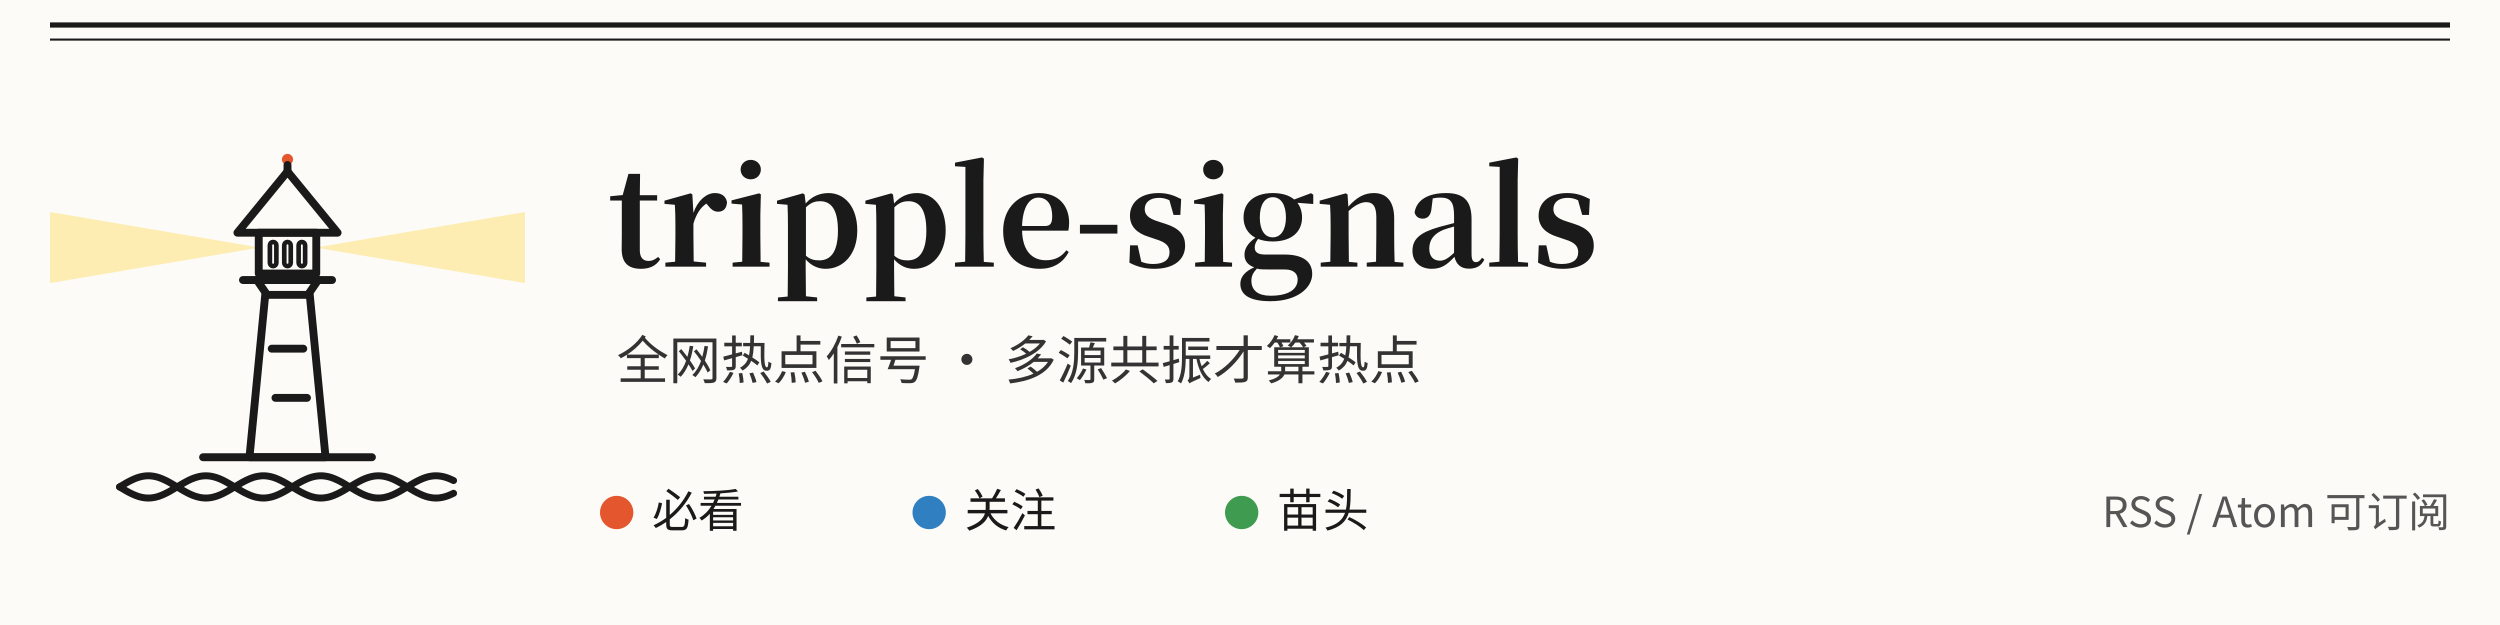
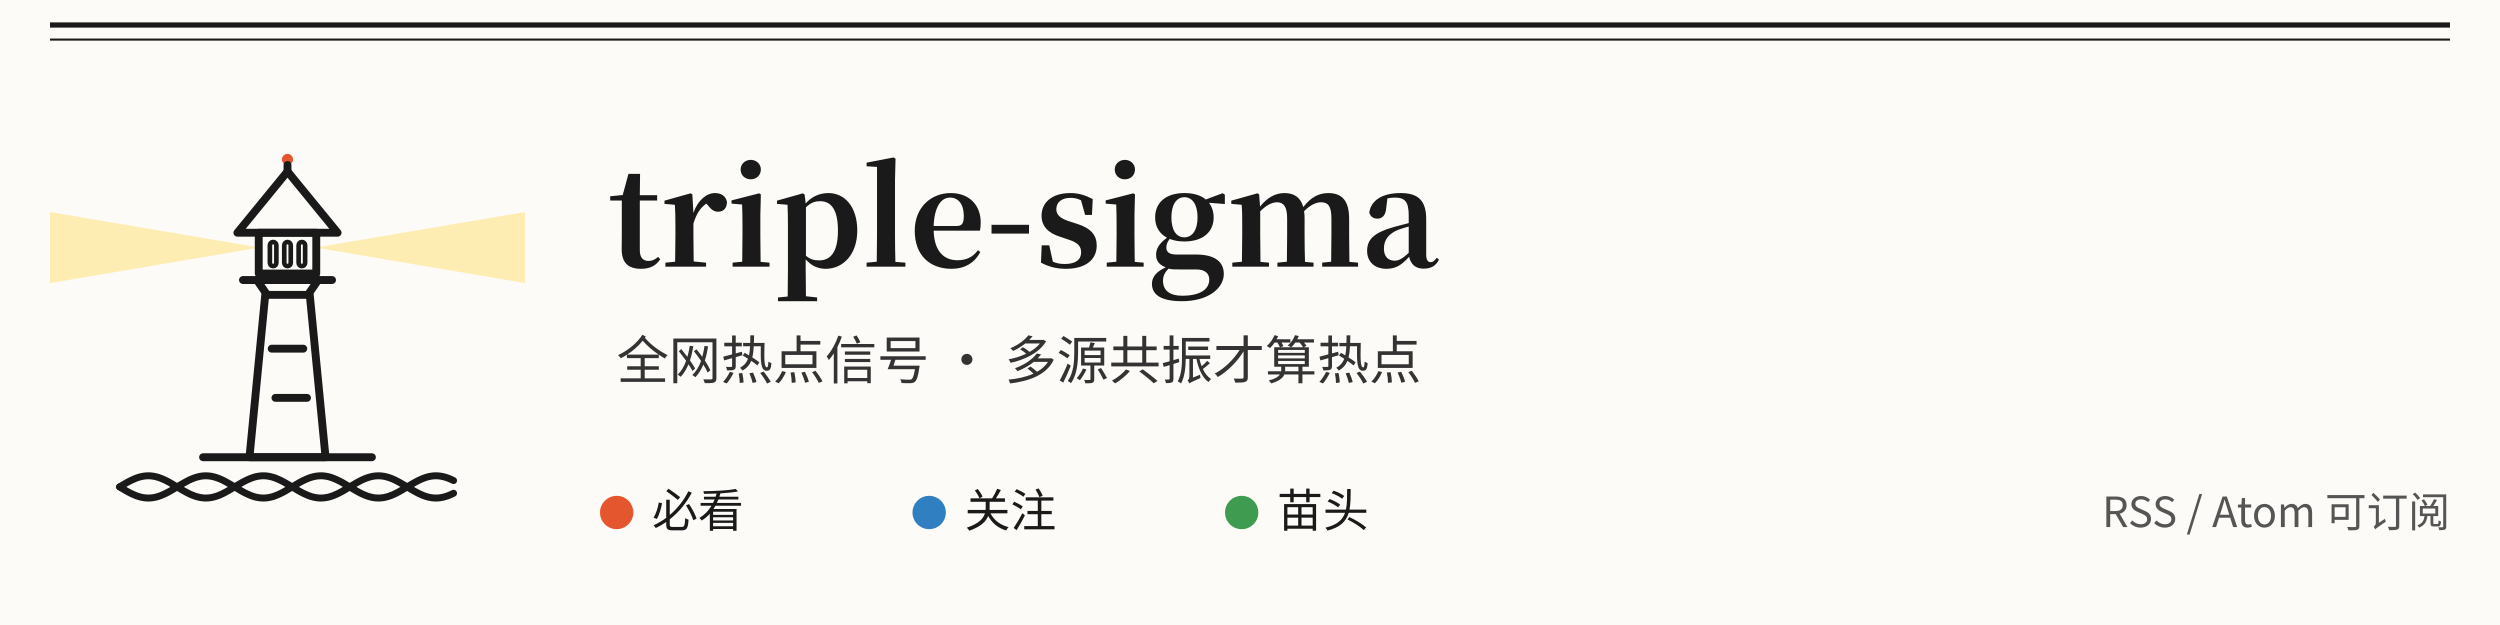
<svg xmlns="http://www.w3.org/2000/svg" viewBox="0 0 1200 300">
  <rect width="1200" height="300" fill="#FDFBF7" />
  <line x1="24" y1="12" x2="1176" y2="12" stroke="#1A1A1A" stroke-width="2.5" />
  <line x1="24" y1="19" x2="1176" y2="19" stroke="#1A1A1A" stroke-width="1" />
  <svg x="24" y="36" width="228" height="228" viewBox="0 0 1024 1024">
    <defs>
      <clipPath id="clipF">
        <rect width="1024" height="1024" rx="210" />
      </clipPath>
    </defs>
    <rect width="1024" height="1024" rx="210" fill="#FDFBF7" />
    <g clip-path="url(#clipF)">
      <polygon points="452,372 -20,292 -20,452" fill="#FFC800" opacity="0.28" />
      <polygon points="572,372 1044,292 1044,452" fill="#FFC800" opacity="0.28" />
      <circle cx="512" cy="182" r="12" fill="#E4572E" />
      <line x1="512" y1="194" x2="512" y2="208" stroke="#1A1A1A" stroke-width="17" fill="none" stroke-linecap="round" stroke-linejoin="round" />
      <path d="M 404 340 L 512 208 L 620 340 Z" stroke="#1A1A1A" stroke-width="17" fill="none" stroke-linecap="round" stroke-linejoin="round" />
      <path d="M 450 340 L 574 340 L 574 428 L 450 428 Z" stroke="#1A1A1A" stroke-width="17" fill="none" stroke-linecap="round" stroke-linejoin="round" />
      <rect x="474" y="360" width="14" height="52" rx="7" stroke="#1A1A1A" stroke-width="10" fill="none" stroke-linecap="round" />
      <rect x="505" y="360" width="14" height="52" rx="7" stroke="#1A1A1A" stroke-width="10" fill="none" stroke-linecap="round" />
      <rect x="536" y="360" width="14" height="52" rx="7" stroke="#1A1A1A" stroke-width="10" fill="none" stroke-linecap="round" />
      <line x1="416" y1="442" x2="608" y2="442" stroke="#1A1A1A" stroke-width="17" fill="none" stroke-linecap="round" stroke-linejoin="round" />
      <line x1="446" y1="442" x2="468" y2="474" stroke="#1A1A1A" stroke-width="17" fill="none" stroke-linecap="round" stroke-linejoin="round" />
      <line x1="578" y1="442" x2="556" y2="474" stroke="#1A1A1A" stroke-width="17" fill="none" stroke-linecap="round" stroke-linejoin="round" />
      <path d="M 464 474 L 560 474 L 594 824 L 430 824 Z" stroke="#1A1A1A" stroke-width="17" fill="none" stroke-linecap="round" stroke-linejoin="round" />
      <line x1="478" y1="590" x2="546" y2="590" stroke="#1A1A1A" stroke-width="17" fill="none" stroke-linecap="round" stroke-linejoin="round" />
      <line x1="486" y1="696" x2="554" y2="696" stroke="#1A1A1A" stroke-width="17" fill="none" stroke-linecap="round" stroke-linejoin="round" />
      <line x1="330" y1="824" x2="694" y2="824" stroke="#1A1A1A" stroke-width="17" fill="none" stroke-linecap="round" stroke-linejoin="round" />
      <path d="M 150,888.0 L 156,891.6 L 162,895.2 L 168,898.6 L 174,901.7 L 180,904.5 L 186,907.0 L 192,909.0 L 198,910.5 L 204,911.5 L 210,912.0 L 216,911.9 L 222,911.2 L 228,910.1 L 234,908.4 L 240,906.2 L 246,903.6 L 252,900.7 L 258,897.5 L 264,894.0 L 270,890.4 L 276,886.8 L 282,883.2 L 288,879.7 L 294,876.4 L 300,873.3 L 306,870.6 L 312,868.3 L 318,866.5 L 324,865.1 L 330,864.3 L 336,864.0 L 342,864.3 L 348,865.1 L 354,866.5 L 360,868.3 L 366,870.6 L 372,873.3 L 378,876.4 L 384,879.7 L 390,883.2 L 396,886.8 L 402,890.4 L 408,894.0 L 414,897.5 L 420,900.7 L 426,903.6 L 432,906.2 L 438,908.4 L 444,910.1 L 450,911.2 L 456,911.9 L 462,912.0 L 468,911.5 L 474,910.5 L 480,909.0 L 486,907.0 L 492,904.5 L 498,901.7 L 504,898.6 L 510,895.2 L 516,891.6 L 522,888.0 L 528,884.4 L 534,880.8 L 540,877.4 L 546,874.3 L 552,871.5 L 558,869.0 L 564,867.0 L 570,865.5 L 576,864.5 L 582,864.0 L 588,864.1 L 594,864.8 L 600,865.9 L 606,867.6 L 612,869.8 L 618,872.4 L 624,875.3 L 630,878.5 L 636,882.0 L 642,885.6 L 648,889.2 L 654,892.8 L 660,896.3 L 666,899.6 L 672,902.7 L 678,905.4 L 684,907.7 L 690,909.5 L 696,910.9 L 702,911.7 L 708,912.0 L 714,911.7 L 720,910.9 L 726,909.5 L 732,907.7 L 738,905.4 L 744,902.7 L 750,899.6 L 756,896.3 L 762,892.8 L 768,889.2 L 774,885.6 L 780,882.0 L 786,878.5 L 792,875.3 L 798,872.4 L 804,869.8 L 810,867.6 L 816,865.9 L 822,864.8 L 828,864.1 L 834,864.0 L 840,864.5 L 846,865.5 L 852,867.0 L 858,869.0 L 864,871.5 L 870,874.3" fill="none" stroke="#1A1A1A" stroke-width="15" stroke-linecap="round" stroke-linejoin="round" />
      <path d="M 150,888.0 L 156,884.4 L 162,880.8 L 168,877.4 L 174,874.3 L 180,871.5 L 186,869.0 L 192,867.0 L 198,865.5 L 204,864.5 L 210,864.0 L 216,864.1 L 222,864.8 L 228,865.9 L 234,867.6 L 240,869.8 L 246,872.4 L 252,875.3 L 258,878.5 L 264,882.0 L 270,885.6 L 276,889.2 L 282,892.8 L 288,896.3 L 294,899.6 L 300,902.7 L 306,905.4 L 312,907.7 L 318,909.5 L 324,910.9 L 330,911.7 L 336,912.0 L 342,911.7 L 348,910.9 L 354,909.5 L 360,907.7 L 366,905.4 L 372,902.7 L 378,899.6 L 384,896.3 L 390,892.8 L 396,889.2 L 402,885.6 L 408,882.0 L 414,878.5 L 420,875.3 L 426,872.4 L 432,869.8 L 438,867.6 L 444,865.9 L 450,864.8 L 456,864.1 L 462,864.0 L 468,864.5 L 474,865.5 L 480,867.0 L 486,869.0 L 492,871.5 L 498,874.3 L 504,877.4 L 510,880.8 L 516,884.4 L 522,888.0 L 528,891.6 L 534,895.2 L 540,898.6 L 546,901.7 L 552,904.5 L 558,907.0 L 564,909.0 L 570,910.5 L 576,911.5 L 582,912.0 L 588,911.9 L 594,911.2 L 600,910.1 L 606,908.4 L 612,906.2 L 618,903.6 L 624,900.7 L 630,897.5 L 636,894.0 L 642,890.4 L 648,886.8 L 654,883.2 L 660,879.7 L 666,876.4 L 672,873.3 L 678,870.6 L 684,868.3 L 690,866.5 L 696,865.1 L 702,864.3 L 708,864.0 L 714,864.3 L 720,865.1 L 726,866.5 L 732,868.3 L 738,870.6 L 744,873.3 L 750,876.4 L 756,879.7 L 762,883.2 L 768,886.8 L 774,890.4 L 780,894.0 L 786,897.5 L 792,900.7 L 798,903.6 L 804,906.2 L 810,908.4 L 816,910.1 L 822,911.2 L 828,911.9 L 834,912.0 L 840,911.5 L 846,910.5 L 852,909.0 L 858,907.0 L 864,904.5 L 870,901.7" fill="none" stroke="#1A1A1A" stroke-width="15" stroke-linecap="round" stroke-linejoin="round" />
    </g>
  </svg>
-   <text x="292" y="128" font-family="'Noto Serif CJK SC','Noto Serif',Georgia,serif" font-weight="700" font-size="64" fill="#1A1A1A">tripple-signals</text>
+   <text x="292" y="128" font-family="'Noto Serif CJK SC','Noto Serif',Georgia,serif" font-weight="700" font-size="64" fill="#1A1A1A">triple-sigma</text>
  <text x="296" y="182" font-family="'Noto Sans CJK SC','Noto Sans',sans-serif" font-size="25" fill="#333333">全网热点信号 · 多源共振才算热点</text>
  <circle cx="296" cy="246" r="8" fill="#E4572E" />
  <text x="313" y="253" font-family="'Noto Sans CJK SC','Noto Sans',sans-serif" font-size="22" fill="#1A1A1A">必看</text>
  <circle cx="446" cy="246" r="8" fill="#2F7FC1" />
  <text x="463" y="253" font-family="'Noto Sans CJK SC','Noto Sans',sans-serif" font-size="22" fill="#1A1A1A">关注</text>
  <circle cx="596" cy="246" r="8" fill="#3E9B4F" />
  <text x="613" y="253" font-family="'Noto Sans CJK SC','Noto Sans',sans-serif" font-size="22" fill="#1A1A1A">苗头</text>
  <text x="1176" y="253" font-family="'Noto Sans CJK SC','Noto Sans',sans-serif" font-size="20" fill="#555555" text-anchor="end">RSS / Atom 可订阅</text>
</svg>
